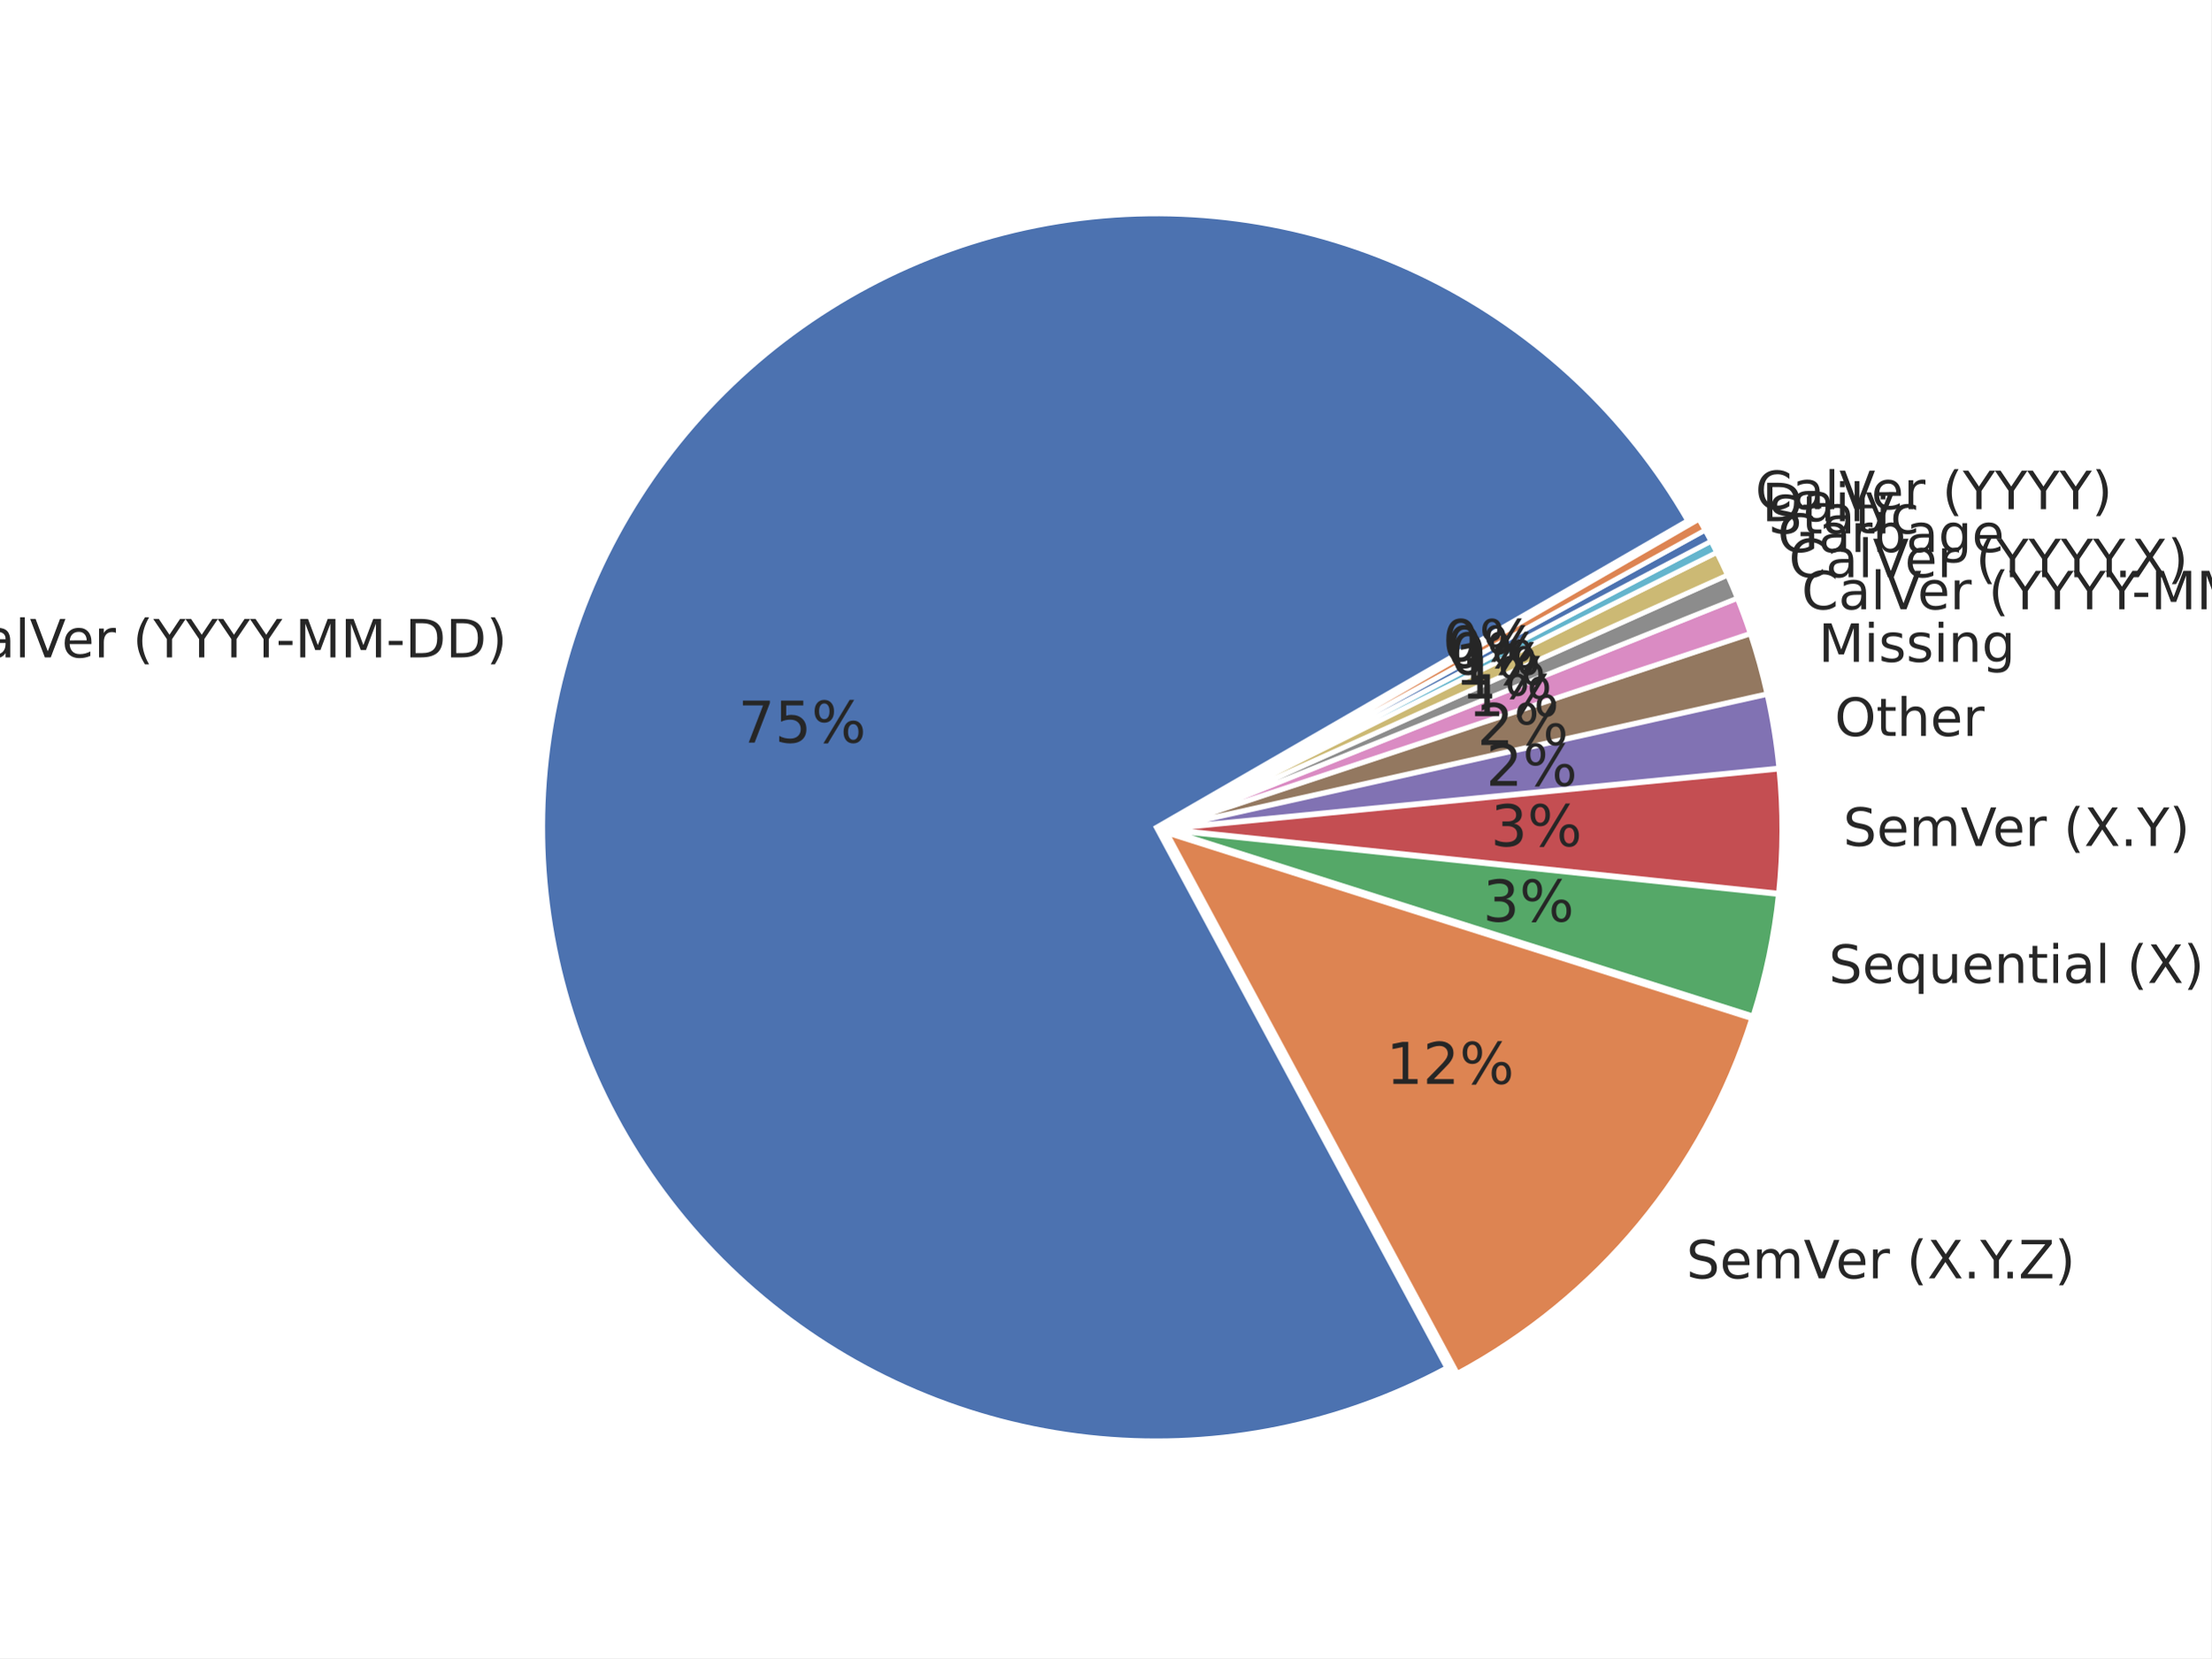
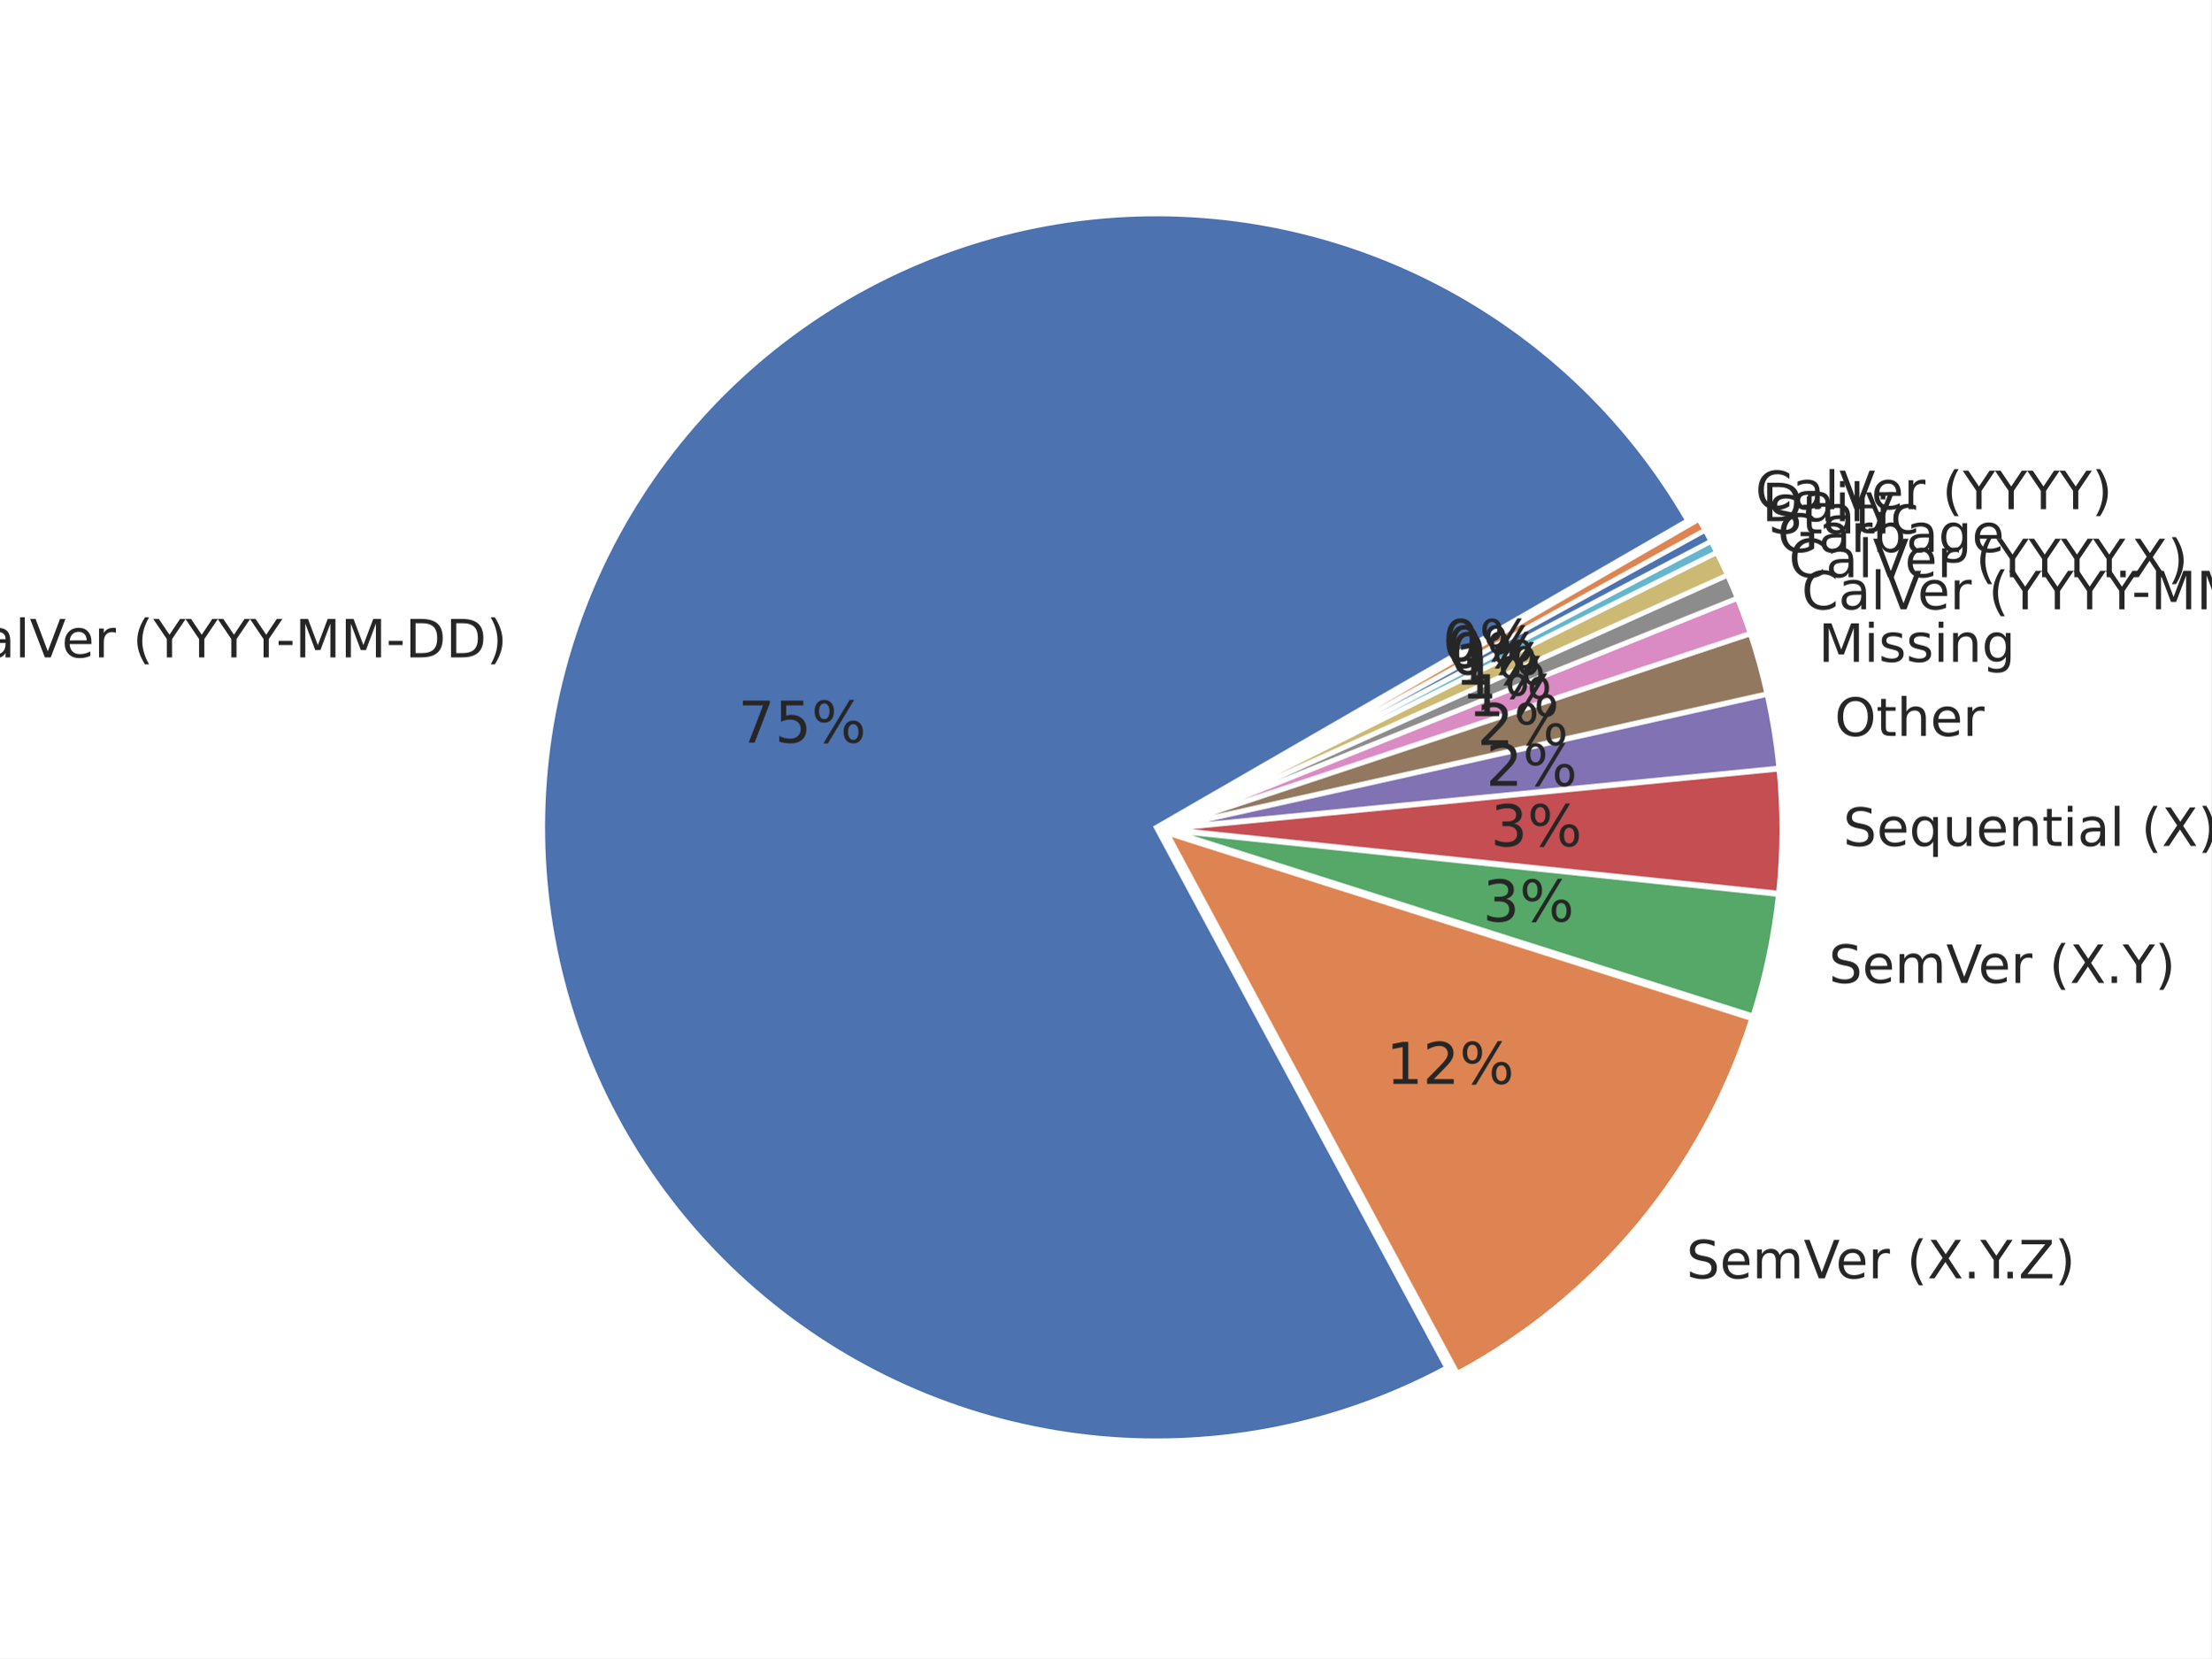
<svg xmlns="http://www.w3.org/2000/svg" xmlns:xlink="http://www.w3.org/1999/xlink" width="460.8pt" height="345.6pt" viewBox="0 0 460.8 345.6" version="1.1">
  <defs>
    <style type="text/css">*{stroke-linejoin: round; stroke-linecap: butt}</style>
  </defs>
  <g id="figure_1">
    <g id="patch_1">
      <path d="M 0 345.6  L 460.8 345.6  L 460.8 0  L 0 0  z " style="fill: #ffffff" />
    </g>
    <g id="axes_1">
      <g id="matplotlib.axis_1" />
      <g id="matplotlib.axis_2" />
      <g id="patch_2">
        <path d="M 351.707 108.514  C 339.146 86.758 320.447 69.178 297.958 57.981  C 275.469 46.784 250.171 42.459 225.24 45.549  C 200.308 48.639 176.832 59.008 157.756 75.356  C 138.681 91.704 124.839 113.316 117.969 137.481  C 111.099 161.645 111.5 187.307 119.121 211.245  C 126.743 235.183 141.253 256.353 160.83 272.097  C 180.407 287.841 204.196 297.472 229.212 299.781  C 254.228 302.09 279.378 296.977 301.507 285.083  L 240.966 172.45  z " style="fill: #4c72b0; stroke: #ffffff; stroke-linejoin: miter" />
      </g>
      <g id="patch_3">
        <path d="M 303.721 286.249  C 318.223 278.454 331.085 267.93 341.597 255.258  C 352.11 242.586 360.076 228.002 365.058 212.309  L 243.181 173.616  z " style="fill: #dd8452; stroke: #ffffff; stroke-linejoin: miter" />
      </g>
      <g id="patch_4">
        <path d="M 365.326 211.754  C 366.633 207.636 367.731 203.454 368.615 199.225  C 369.499 194.996 370.168 190.725 370.62 186.428  L 243.448 173.062  z " style="fill: #55a868; stroke: #ffffff; stroke-linejoin: miter" />
      </g>
      <g id="patch_5">
        <path d="M 370.647 186.171  C 371.098 181.874 371.332 177.557 371.346 173.236  C 371.361 168.916 371.157 164.597 370.734 160.298  L 243.475 172.804  z " style="fill: #c44e52; stroke: #ffffff; stroke-linejoin: miter" />
      </g>
      <g id="patch_6">
        <path d="M 370.718 160.091  C 370.464 157.512 370.133 154.94 369.723 152.381  C 369.313 149.822 368.825 147.275 368.261 144.746  L 243.459 172.598  z " style="fill: #8172b3; stroke: #ffffff; stroke-linejoin: miter" />
      </g>
      <g id="patch_7">
        <path d="M 368.231 144.606  C 367.76 142.498 367.236 140.403 366.66 138.321  C 366.083 136.24 365.454 134.173 364.772 132.123  L 243.429 172.459  z " style="fill: #937860; stroke: #ffffff; stroke-linejoin: miter" />
      </g>
      <g id="patch_8">
        <path d="M 364.741 132.025  C 364.332 130.795 363.905 129.571 363.459 128.355  C 363.013 127.138 362.548 125.928 362.065 124.725  L 243.397 172.36  z " style="fill: #da8bc3; stroke: #ffffff; stroke-linejoin: miter" />
      </g>
      <g id="patch_9">
        <path d="M 362.042 124.665  C 361.72 123.863 361.39 123.065 361.052 122.27  C 360.714 121.475 360.368 120.683 360.014 119.895  L 243.373 172.3  z " style="fill: #8c8c8c; stroke: #ffffff; stroke-linejoin: miter" />
      </g>
      <g id="patch_10">
        <path d="M 359.993 119.848  C 359.638 119.06 359.276 118.276 358.906 117.495  C 358.537 116.714 358.159 115.937 357.773 115.164  L 243.352 172.252  z " style="fill: #ccb974; stroke: #ffffff; stroke-linejoin: miter" />
      </g>
      <g id="patch_11">
        <path d="M 357.756 115.129  C 357.563 114.743 357.368 114.357 357.171 113.973  C 356.975 113.588 356.776 113.204 356.575 112.822  L 243.335 172.218  z " style="fill: #64b5cd; stroke: #ffffff; stroke-linejoin: miter" />
      </g>
      <g id="patch_12">
        <path d="M 356.563 112.799  C 356.363 112.416 356.16 112.035 355.956 111.654  C 355.751 111.274 355.545 110.895 355.336 110.516  L 243.323 172.195  z " style="fill: #4c72b0; stroke: #ffffff; stroke-linejoin: miter" />
      </g>
      <g id="patch_13">
        <path d="M 355.324 110.493  C 355.115 110.115 354.905 109.738 354.693 109.361  C 354.481 108.985 354.267 108.61 354.051 108.236  L 243.31 172.172  z " style="fill: #dd8452; stroke: #ffffff; stroke-linejoin: miter" />
      </g>
      <g id="text_1">
        <g style="fill: #262626" transform="translate(-11.27804 137.0193) scale(0.11 -0.11)">
          <defs>
            <path id="DejaVuSans-43" d="M 4122 4306  L 4122 3641  Q 3803 3938 3442 4084  Q 3081 4231 2675 4231  Q 1875 4231 1450 3742  Q 1025 3253 1025 2328  Q 1025 1406 1450 917  Q 1875 428 2675 428  Q 3081 428 3442 575  Q 3803 722 4122 1019  L 4122 359  Q 3791 134 3420 21  Q 3050 -91 2638 -91  Q 1578 -91 968 557  Q 359 1206 359 2328  Q 359 3453 968 4101  Q 1578 4750 2638 4750  Q 3056 4750 3426 4639  Q 3797 4528 4122 4306  z " transform="scale(0.015625)" />
            <path id="DejaVuSans-61" d="M 2194 1759  Q 1497 1759 1228 1600  Q 959 1441 959 1056  Q 959 750 1161 570  Q 1363 391 1709 391  Q 2188 391 2477 730  Q 2766 1069 2766 1631  L 2766 1759  L 2194 1759  z M 3341 1997  L 3341 0  L 2766 0  L 2766 531  Q 2569 213 2275 61  Q 1981 -91 1556 -91  Q 1019 -91 701 211  Q 384 513 384 1019  Q 384 1609 779 1909  Q 1175 2209 1959 2209  L 2766 2209  L 2766 2266  Q 2766 2663 2505 2880  Q 2244 3097 1772 3097  Q 1472 3097 1187 3025  Q 903 2953 641 2809  L 641 3341  Q 956 3463 1253 3523  Q 1550 3584 1831 3584  Q 2591 3584 2966 3190  Q 3341 2797 3341 1997  z " transform="scale(0.015625)" />
            <path id="DejaVuSans-6c" d="M 603 4863  L 1178 4863  L 1178 0  L 603 0  L 603 4863  z " transform="scale(0.015625)" />
            <path id="DejaVuSans-56" d="M 1831 0  L 50 4666  L 709 4666  L 2188 738  L 3669 4666  L 4325 4666  L 2547 0  L 1831 0  z " transform="scale(0.015625)" />
            <path id="DejaVuSans-65" d="M 3597 1894  L 3597 1613  L 953 1613  Q 991 1019 1311 708  Q 1631 397 2203 397  Q 2534 397 2845 478  Q 3156 559 3463 722  L 3463 178  Q 3153 47 2828 -22  Q 2503 -91 2169 -91  Q 1331 -91 842 396  Q 353 884 353 1716  Q 353 2575 817 3079  Q 1281 3584 2069 3584  Q 2775 3584 3186 3129  Q 3597 2675 3597 1894  z M 3022 2063  Q 3016 2534 2758 2815  Q 2500 3097 2075 3097  Q 1594 3097 1305 2825  Q 1016 2553 972 2059  L 3022 2063  z " transform="scale(0.015625)" />
            <path id="DejaVuSans-72" d="M 2631 2963  Q 2534 3019 2420 3045  Q 2306 3072 2169 3072  Q 1681 3072 1420 2755  Q 1159 2438 1159 1844  L 1159 0  L 581 0  L 581 3500  L 1159 3500  L 1159 2956  Q 1341 3275 1631 3429  Q 1922 3584 2338 3584  Q 2397 3584 2469 3576  Q 2541 3569 2628 3553  L 2631 2963  z " transform="scale(0.015625)" />
            <path id="DejaVuSans-20" transform="scale(0.015625)" />
            <path id="DejaVuSans-28" d="M 1984 4856  Q 1566 4138 1362 3434  Q 1159 2731 1159 2009  Q 1159 1288 1364 580  Q 1569 -128 1984 -844  L 1484 -844  Q 1016 -109 783 600  Q 550 1309 550 2009  Q 550 2706 781 3412  Q 1013 4119 1484 4856  L 1984 4856  z " transform="scale(0.015625)" />
            <path id="DejaVuSans-59" d="M -13 4666  L 666 4666  L 1959 2747  L 3244 4666  L 3922 4666  L 2272 2222  L 2272 0  L 1638 0  L 1638 2222  L -13 4666  z " transform="scale(0.015625)" />
            <path id="DejaVuSans-2d" d="M 313 2009  L 1997 2009  L 1997 1497  L 313 1497  L 313 2009  z " transform="scale(0.015625)" />
            <path id="DejaVuSans-4d" d="M 628 4666  L 1569 4666  L 2759 1491  L 3956 4666  L 4897 4666  L 4897 0  L 4281 0  L 4281 4097  L 3078 897  L 2444 897  L 1241 4097  L 1241 0  L 628 0  L 628 4666  z " transform="scale(0.015625)" />
            <path id="DejaVuSans-44" d="M 1259 4147  L 1259 519  L 2022 519  Q 2988 519 3436 956  Q 3884 1394 3884 2338  Q 3884 3275 3436 3711  Q 2988 4147 2022 4147  L 1259 4147  z M 628 4666  L 1925 4666  Q 3281 4666 3915 4102  Q 4550 3538 4550 2338  Q 4550 1131 3912 565  Q 3275 0 1925 0  L 628 0  L 628 4666  z " transform="scale(0.015625)" />
            <path id="DejaVuSans-29" d="M 513 4856  L 1013 4856  Q 1481 4119 1714 3412  Q 1947 2706 1947 2009  Q 1947 1309 1714 600  Q 1481 -109 1013 -844  L 513 -844  Q 928 -128 1133 580  Q 1338 1288 1338 2009  Q 1338 2731 1133 3434  Q 928 4138 513 4856  z " transform="scale(0.015625)" />
          </defs>
          <use xlink:href="#DejaVuSans-43" />
          <use xlink:href="#DejaVuSans-61" transform="translate(69.82422 0)" />
          <use xlink:href="#DejaVuSans-6c" transform="translate(131.1035 0)" />
          <use xlink:href="#DejaVuSans-56" transform="translate(158.8867 0)" />
          <use xlink:href="#DejaVuSans-65" transform="translate(219.5449 0)" />
          <use xlink:href="#DejaVuSans-72" transform="translate(281.0684 0)" />
          <use xlink:href="#DejaVuSans-20" transform="translate(322.1816 0)" />
          <use xlink:href="#DejaVuSans-28" transform="translate(353.9688 0)" />
          <use xlink:href="#DejaVuSans-59" transform="translate(392.9824 0)" />
          <use xlink:href="#DejaVuSans-59" transform="translate(454.0664 0)" />
          <use xlink:href="#DejaVuSans-59" transform="translate(515.1504 0)" />
          <use xlink:href="#DejaVuSans-59" transform="translate(576.2344 0)" />
          <use xlink:href="#DejaVuSans-2d" transform="translate(625.4434 0)" />
          <use xlink:href="#DejaVuSans-4d" transform="translate(661.5273 0)" />
          <use xlink:href="#DejaVuSans-4d" transform="translate(747.8066 0)" />
          <use xlink:href="#DejaVuSans-2d" transform="translate(834.0859 0)" />
          <use xlink:href="#DejaVuSans-44" transform="translate(870.1699 0)" />
          <use xlink:href="#DejaVuSans-44" transform="translate(947.1719 0)" />
          <use xlink:href="#DejaVuSans-29" transform="translate(1024.174 0)" />
        </g>
      </g>
      <g id="text_2">
        <g style="fill: #262626" transform="translate(153.832 154.7799) scale(0.12 -0.12)">
          <defs>
            <path id="DejaVuSans-37" d="M 525 4666  L 3525 4666  L 3525 4397  L 1831 0  L 1172 0  L 2766 4134  L 525 4134  L 525 4666  z " transform="scale(0.015625)" />
            <path id="DejaVuSans-35" d="M 691 4666  L 3169 4666  L 3169 4134  L 1269 4134  L 1269 2991  Q 1406 3038 1543 3061  Q 1681 3084 1819 3084  Q 2600 3084 3056 2656  Q 3513 2228 3513 1497  Q 3513 744 3044 326  Q 2575 -91 1722 -91  Q 1428 -91 1123 -41  Q 819 9 494 109  L 494 744  Q 775 591 1075 516  Q 1375 441 1709 441  Q 2250 441 2565 725  Q 2881 1009 2881 1497  Q 2881 1984 2565 2268  Q 2250 2553 1709 2553  Q 1456 2553 1204 2497  Q 953 2441 691 2322  L 691 4666  z " transform="scale(0.015625)" />
            <path id="DejaVuSans-25" d="M 4653 2053  Q 4381 2053 4226 1822  Q 4072 1591 4072 1178  Q 4072 772 4226 539  Q 4381 306 4653 306  Q 4919 306 5073 539  Q 5228 772 5228 1178  Q 5228 1588 5073 1820  Q 4919 2053 4653 2053  z M 4653 2450  Q 5147 2450 5437 2106  Q 5728 1763 5728 1178  Q 5728 594 5436 251  Q 5144 -91 4653 -91  Q 4153 -91 3862 251  Q 3572 594 3572 1178  Q 3572 1766 3864 2108  Q 4156 2450 4653 2450  z M 1428 4353  Q 1159 4353 1004 4120  Q 850 3888 850 3481  Q 850 3069 1003 2837  Q 1156 2606 1428 2606  Q 1700 2606 1854 2837  Q 2009 3069 2009 3481  Q 2009 3884 1853 4118  Q 1697 4353 1428 4353  z M 4250 4750  L 4750 4750  L 1831 -91  L 1331 -91  L 4250 4750  z M 1428 4750  Q 1922 4750 2215 4408  Q 2509 4066 2509 3481  Q 2509 2891 2217 2550  Q 1925 2209 1428 2209  Q 931 2209 642 2551  Q 353 2894 353 3481  Q 353 4063 643 4406  Q 934 4750 1428 4750  z " transform="scale(0.015625)" />
          </defs>
          <use xlink:href="#DejaVuSans-37" />
          <use xlink:href="#DejaVuSans-35" transform="translate(63.62305 0)" />
          <use xlink:href="#DejaVuSans-25" transform="translate(127.2461 0)" />
        </g>
      </g>
      <g id="text_3">
        <g style="fill: #262626" transform="translate(351.4391 266.4576) scale(0.11 -0.11)">
          <defs>
            <path id="DejaVuSans-53" d="M 3425 4513  L 3425 3897  Q 3066 4069 2747 4153  Q 2428 4238 2131 4238  Q 1616 4238 1336 4038  Q 1056 3838 1056 3469  Q 1056 3159 1242 3001  Q 1428 2844 1947 2747  L 2328 2669  Q 3034 2534 3370 2195  Q 3706 1856 3706 1288  Q 3706 609 3251 259  Q 2797 -91 1919 -91  Q 1588 -91 1214 -16  Q 841 59 441 206  L 441 856  Q 825 641 1194 531  Q 1563 422 1919 422  Q 2459 422 2753 634  Q 3047 847 3047 1241  Q 3047 1584 2836 1778  Q 2625 1972 2144 2069  L 1759 2144  Q 1053 2284 737 2584  Q 422 2884 422 3419  Q 422 4038 858 4394  Q 1294 4750 2059 4750  Q 2388 4750 2728 4690  Q 3069 4631 3425 4513  z " transform="scale(0.015625)" />
            <path id="DejaVuSans-6d" d="M 3328 2828  Q 3544 3216 3844 3400  Q 4144 3584 4550 3584  Q 5097 3584 5394 3201  Q 5691 2819 5691 2113  L 5691 0  L 5113 0  L 5113 2094  Q 5113 2597 4934 2840  Q 4756 3084 4391 3084  Q 3944 3084 3684 2787  Q 3425 2491 3425 1978  L 3425 0  L 2847 0  L 2847 2094  Q 2847 2600 2669 2842  Q 2491 3084 2119 3084  Q 1678 3084 1418 2786  Q 1159 2488 1159 1978  L 1159 0  L 581 0  L 581 3500  L 1159 3500  L 1159 2956  Q 1356 3278 1631 3431  Q 1906 3584 2284 3584  Q 2666 3584 2933 3390  Q 3200 3197 3328 2828  z " transform="scale(0.015625)" />
            <path id="DejaVuSans-58" d="M 403 4666  L 1081 4666  L 2241 2931  L 3406 4666  L 4084 4666  L 2584 2425  L 4184 0  L 3506 0  L 2194 1984  L 872 0  L 191 0  L 1856 2491  L 403 4666  z " transform="scale(0.015625)" />
            <path id="DejaVuSans-2e" d="M 684 794  L 1344 794  L 1344 0  L 684 0  L 684 794  z " transform="scale(0.015625)" />
            <path id="DejaVuSans-5a" d="M 359 4666  L 4025 4666  L 4025 4184  L 1075 531  L 4097 531  L 4097 0  L 288 0  L 288 481  L 3238 4134  L 359 4134  L 359 4666  z " transform="scale(0.015625)" />
          </defs>
          <use xlink:href="#DejaVuSans-53" />
          <use xlink:href="#DejaVuSans-65" transform="translate(63.47656 0)" />
          <use xlink:href="#DejaVuSans-6d" transform="translate(125 0)" />
          <use xlink:href="#DejaVuSans-56" transform="translate(222.4121 0)" />
          <use xlink:href="#DejaVuSans-65" transform="translate(283.0703 0)" />
          <use xlink:href="#DejaVuSans-72" transform="translate(344.5938 0)" />
          <use xlink:href="#DejaVuSans-20" transform="translate(385.707 0)" />
          <use xlink:href="#DejaVuSans-28" transform="translate(417.4941 0)" />
          <use xlink:href="#DejaVuSans-58" transform="translate(456.5078 0)" />
          <use xlink:href="#DejaVuSans-2e" transform="translate(525.0137 0)" />
          <use xlink:href="#DejaVuSans-59" transform="translate(556.8008 0)" />
          <use xlink:href="#DejaVuSans-2e" transform="translate(597.6348 0)" />
          <use xlink:href="#DejaVuSans-5a" transform="translate(629.4219 0)" />
          <use xlink:href="#DejaVuSans-29" transform="translate(697.9277 0)" />
        </g>
      </g>
      <g id="text_4">
        <g style="fill: #262626" transform="translate(288.8947 225.9127) scale(0.12 -0.12)">
          <defs>
            <path id="DejaVuSans-31" d="M 794 531  L 1825 531  L 1825 4091  L 703 3866  L 703 4441  L 1819 4666  L 2450 4666  L 2450 531  L 3481 531  L 3481 0  L 794 0  L 794 531  z " transform="scale(0.015625)" />
            <path id="DejaVuSans-32" d="M 1228 531  L 3431 531  L 3431 0  L 469 0  L 469 531  Q 828 903 1448 1529  Q 2069 2156 2228 2338  Q 2531 2678 2651 2914  Q 2772 3150 2772 3378  Q 2772 3750 2511 3984  Q 2250 4219 1831 4219  Q 1534 4219 1204 4116  Q 875 4013 500 3803  L 500 4441  Q 881 4594 1212 4672  Q 1544 4750 1819 4750  Q 2544 4750 2975 4387  Q 3406 4025 3406 3419  Q 3406 3131 3298 2873  Q 3191 2616 2906 2266  Q 2828 2175 2409 1742  Q 1991 1309 1228 531  z " transform="scale(0.015625)" />
          </defs>
          <use xlink:href="#DejaVuSans-31" />
          <use xlink:href="#DejaVuSans-32" transform="translate(63.62305 0)" />
          <use xlink:href="#DejaVuSans-25" transform="translate(127.2461 0)" />
        </g>
      </g>
      <g id="text_5">
        <g style="fill: #262626" transform="translate(381.1315 204.8767) scale(0.11 -0.11)">
+           <use xlink:href="#DejaVuSans-53" />
+           <use xlink:href="#DejaVuSans-65" transform="translate(63.47656 0)" />
+           <use xlink:href="#DejaVuSans-6d" transform="translate(125 0)" />
+           <use xlink:href="#DejaVuSans-56" transform="translate(222.4121 0)" />
+           <use xlink:href="#DejaVuSans-65" transform="translate(283.0703 0)" />
+           <use xlink:href="#DejaVuSans-72" transform="translate(344.5938 0)" />
+           <use xlink:href="#DejaVuSans-20" transform="translate(385.707 0)" />
+           <use xlink:href="#DejaVuSans-28" transform="translate(417.4941 0)" />
+           <use xlink:href="#DejaVuSans-58" transform="translate(456.5078 0)" />
+           <use xlink:href="#DejaVuSans-2e" transform="translate(525.0137 0)" />
+           <use xlink:href="#DejaVuSans-59" transform="translate(556.8008 0)" />
+           <use xlink:href="#DejaVuSans-29" transform="translate(617.8848 0)" />
+         </g>
+       </g>
+       <g id="text_6">
+         <g style="fill: #262626" transform="translate(309.0297 192.0709) scale(0.12 -0.12)">
+           <defs>
+             <path id="DejaVuSans-33" d="M 2597 2516  Q 3050 2419 3304 2112  Q 3559 1806 3559 1356  Q 3559 666 3084 287  Q 2609 -91 1734 -91  Q 1441 -91 1130 -33  Q 819 25 488 141  L 488 750  Q 750 597 1062 519  Q 1375 441 1716 441  Q 2309 441 2620 675  Q 2931 909 2931 1356  Q 2931 1769 2642 2001  Q 2353 2234 1838 2234  L 1294 2234  L 1294 2753  L 1863 2753  Q 2328 2753 2575 2939  Q 2822 3125 2822 3475  Q 2822 3834 2567 4026  Q 2313 4219 1838 4219  Q 1578 4219 1281 4162  Q 984 4106 628 3988  L 628 4550  Q 988 4650 1302 4700  Q 1616 4750 1894 4750  Q 2613 4750 3031 4423  Q 3450 4097 3450 3541  Q 3450 3153 3228 2886  Q 3006 2619 2597 2516  z " transform="scale(0.015625)" />
+           </defs>
+           <use xlink:href="#DejaVuSans-33" />
+           <use xlink:href="#DejaVuSans-25" transform="translate(63.62305 0)" />
+         </g>
+       </g>
+       <g id="text_7">
+         <g style="fill: #262626" transform="translate(384.1335 176.3147) scale(0.11 -0.11)">
          <defs>
            <path id="DejaVuSans-71" d="M 947 1747  Q 947 1113 1208 752  Q 1469 391 1925 391  Q 2381 391 2643 752  Q 2906 1113 2906 1747  Q 2906 2381 2643 2742  Q 2381 3103 1925 3103  Q 1469 3103 1208 2742  Q 947 2381 947 1747  z M 2906 525  Q 2725 213 2448 61  Q 2172 -91 1784 -91  Q 1150 -91 751 415  Q 353 922 353 1747  Q 353 2572 751 3078  Q 1150 3584 1784 3584  Q 2172 3584 2448 3432  Q 2725 3281 2906 2969  L 2906 3500  L 3481 3500  L 3481 -1331  L 2906 -1331  L 2906 525  z " transform="scale(0.015625)" />
            <path id="DejaVuSans-75" d="M 544 1381  L 544 3500  L 1119 3500  L 1119 1403  Q 1119 906 1312 657  Q 1506 409 1894 409  Q 2359 409 2629 706  Q 2900 1003 2900 1516  L 2900 3500  L 3475 3500  L 3475 0  L 2900 0  L 2900 538  Q 2691 219 2414 64  Q 2138 -91 1772 -91  Q 1169 -91 856 284  Q 544 659 544 1381  z M 1991 3584  L 1991 3584  z " transform="scale(0.015625)" />
            <path id="DejaVuSans-6e" d="M 3513 2113  L 3513 0  L 2938 0  L 2938 2094  Q 2938 2591 2744 2837  Q 2550 3084 2163 3084  Q 1697 3084 1428 2787  Q 1159 2491 1159 1978  L 1159 0  L 581 0  L 581 3500  L 1159 3500  L 1159 2956  Q 1366 3272 1645 3428  Q 1925 3584 2291 3584  Q 2894 3584 3203 3211  Q 3513 2838 3513 2113  z " transform="scale(0.015625)" />
            <path id="DejaVuSans-74" d="M 1172 4494  L 1172 3500  L 2356 3500  L 2356 3053  L 1172 3053  L 1172 1153  Q 1172 725 1289 603  Q 1406 481 1766 481  L 2356 481  L 2356 0  L 1766 0  Q 1100 0 847 248  Q 594 497 594 1153  L 594 3053  L 172 3053  L 172 3500  L 594 3500  L 594 4494  L 1172 4494  z " transform="scale(0.015625)" />
            <path id="DejaVuSans-69" d="M 603 3500  L 1178 3500  L 1178 0  L 603 0  L 603 3500  z M 603 4863  L 1178 4863  L 1178 4134  L 603 4134  L 603 4863  z " transform="scale(0.015625)" />
          </defs>
          <use xlink:href="#DejaVuSans-53" />
          <use xlink:href="#DejaVuSans-65" transform="translate(63.47656 0)" />
          <use xlink:href="#DejaVuSans-71" transform="translate(125 0)" />
          <use xlink:href="#DejaVuSans-75" transform="translate(188.4766 0)" />
          <use xlink:href="#DejaVuSans-65" transform="translate(251.8555 0)" />
          <use xlink:href="#DejaVuSans-6e" transform="translate(313.3789 0)" />
          <use xlink:href="#DejaVuSans-74" transform="translate(376.7578 0)" />
          <use xlink:href="#DejaVuSans-69" transform="translate(415.9668 0)" />
          <use xlink:href="#DejaVuSans-61" transform="translate(443.75 0)" />
          <use xlink:href="#DejaVuSans-6c" transform="translate(505.0293 0)" />
          <use xlink:href="#DejaVuSans-20" transform="translate(532.8125 0)" />
          <use xlink:href="#DejaVuSans-28" transform="translate(564.5996 0)" />
          <use xlink:href="#DejaVuSans-58" transform="translate(603.6133 0)" />
          <use xlink:href="#DejaVuSans-29" transform="translate(672.1191 0)" />
-         </g>
-       </g>
-       <g id="text_6">
-         <g style="fill: #262626" transform="translate(309.0297 192.0709) scale(0.12 -0.12)">
-           <defs>
-             <path id="DejaVuSans-33" d="M 2597 2516  Q 3050 2419 3304 2112  Q 3559 1806 3559 1356  Q 3559 666 3084 287  Q 2609 -91 1734 -91  Q 1441 -91 1130 -33  Q 819 25 488 141  L 488 750  Q 750 597 1062 519  Q 1375 441 1716 441  Q 2309 441 2620 675  Q 2931 909 2931 1356  Q 2931 1769 2642 2001  Q 2353 2234 1838 2234  L 1294 2234  L 1294 2753  L 1863 2753  Q 2328 2753 2575 2939  Q 2822 3125 2822 3475  Q 2822 3834 2567 4026  Q 2313 4219 1838 4219  Q 1578 4219 1281 4162  Q 984 4106 628 3988  L 628 4550  Q 988 4650 1302 4700  Q 1616 4750 1894 4750  Q 2613 4750 3031 4423  Q 3450 4097 3450 3541  Q 3450 3153 3228 2886  Q 3006 2619 2597 2516  z " transform="scale(0.015625)" />
-           </defs>
-           <use xlink:href="#DejaVuSans-33" />
-           <use xlink:href="#DejaVuSans-25" transform="translate(63.62305 0)" />
-         </g>
-       </g>
-       <g id="text_7">
-         <g style="fill: #262626" transform="translate(384.1335 176.3147) scale(0.11 -0.11)">
-           <use xlink:href="#DejaVuSans-53" />
-           <use xlink:href="#DejaVuSans-65" transform="translate(63.47656 0)" />
-           <use xlink:href="#DejaVuSans-6d" transform="translate(125 0)" />
-           <use xlink:href="#DejaVuSans-56" transform="translate(222.4121 0)" />
-           <use xlink:href="#DejaVuSans-65" transform="translate(283.0703 0)" />
-           <use xlink:href="#DejaVuSans-72" transform="translate(344.5938 0)" />
-           <use xlink:href="#DejaVuSans-20" transform="translate(385.707 0)" />
-           <use xlink:href="#DejaVuSans-28" transform="translate(417.4941 0)" />
-           <use xlink:href="#DejaVuSans-58" transform="translate(456.5078 0)" />
-           <use xlink:href="#DejaVuSans-2e" transform="translate(525.0137 0)" />
-           <use xlink:href="#DejaVuSans-59" transform="translate(556.8008 0)" />
-           <use xlink:href="#DejaVuSans-29" transform="translate(617.8848 0)" />
        </g>
      </g>
      <g id="text_8">
        <g style="fill: #262626" transform="translate(310.6794 176.3747) scale(0.12 -0.12)">
          <use xlink:href="#DejaVuSans-33" />
          <use xlink:href="#DejaVuSans-25" transform="translate(63.62305 0)" />
        </g>
      </g>
      <g id="text_9">
        <g style="fill: #262626" transform="translate(382.3491 153.3946) scale(0.11 -0.11)">
          <defs>
            <path id="DejaVuSans-4f" d="M 2522 4238  Q 1834 4238 1429 3725  Q 1025 3213 1025 2328  Q 1025 1447 1429 934  Q 1834 422 2522 422  Q 3209 422 3611 934  Q 4013 1447 4013 2328  Q 4013 3213 3611 3725  Q 3209 4238 2522 4238  z M 2522 4750  Q 3503 4750 4090 4092  Q 4678 3434 4678 2328  Q 4678 1225 4090 567  Q 3503 -91 2522 -91  Q 1538 -91 948 565  Q 359 1222 359 2328  Q 359 3434 948 4092  Q 1538 4750 2522 4750  z " transform="scale(0.015625)" />
            <path id="DejaVuSans-68" d="M 3513 2113  L 3513 0  L 2938 0  L 2938 2094  Q 2938 2591 2744 2837  Q 2550 3084 2163 3084  Q 1697 3084 1428 2787  Q 1159 2491 1159 1978  L 1159 0  L 581 0  L 581 4863  L 1159 4863  L 1159 2956  Q 1366 3272 1645 3428  Q 1925 3584 2291 3584  Q 2894 3584 3203 3211  Q 3513 2838 3513 2113  z " transform="scale(0.015625)" />
          </defs>
          <use xlink:href="#DejaVuSans-4f" />
          <use xlink:href="#DejaVuSans-74" transform="translate(78.71094 0)" />
          <use xlink:href="#DejaVuSans-68" transform="translate(117.9199 0)" />
          <use xlink:href="#DejaVuSans-65" transform="translate(181.2988 0)" />
          <use xlink:href="#DejaVuSans-72" transform="translate(242.8223 0)" />
        </g>
      </g>
      <g id="text_10">
        <g style="fill: #262626" transform="translate(309.6988 163.7789) scale(0.12 -0.12)">
          <use xlink:href="#DejaVuSans-32" />
          <use xlink:href="#DejaVuSans-25" transform="translate(63.62305 0)" />
        </g>
      </g>
      <g id="text_11">
        <g style="fill: #262626" transform="translate(378.9828 137.9426) scale(0.11 -0.11)">
          <defs>
            <path id="DejaVuSans-73" d="M 2834 3397  L 2834 2853  Q 2591 2978 2328 3040  Q 2066 3103 1784 3103  Q 1356 3103 1142 2972  Q 928 2841 928 2578  Q 928 2378 1081 2264  Q 1234 2150 1697 2047  L 1894 2003  Q 2506 1872 2764 1633  Q 3022 1394 3022 966  Q 3022 478 2636 193  Q 2250 -91 1575 -91  Q 1294 -91 989 -36  Q 684 19 347 128  L 347 722  Q 666 556 975 473  Q 1284 391 1588 391  Q 1994 391 2212 530  Q 2431 669 2431 922  Q 2431 1156 2273 1281  Q 2116 1406 1581 1522  L 1381 1569  Q 847 1681 609 1914  Q 372 2147 372 2553  Q 372 3047 722 3315  Q 1072 3584 1716 3584  Q 2034 3584 2315 3537  Q 2597 3491 2834 3397  z " transform="scale(0.015625)" />
            <path id="DejaVuSans-67" d="M 2906 1791  Q 2906 2416 2648 2759  Q 2391 3103 1925 3103  Q 1463 3103 1205 2759  Q 947 2416 947 1791  Q 947 1169 1205 825  Q 1463 481 1925 481  Q 2391 481 2648 825  Q 2906 1169 2906 1791  z M 3481 434  Q 3481 -459 3084 -895  Q 2688 -1331 1869 -1331  Q 1566 -1331 1297 -1286  Q 1028 -1241 775 -1147  L 775 -588  Q 1028 -725 1275 -790  Q 1522 -856 1778 -856  Q 2344 -856 2625 -561  Q 2906 -266 2906 331  L 2906 616  Q 2728 306 2450 153  Q 2172 0 1784 0  Q 1141 0 747 490  Q 353 981 353 1791  Q 353 2603 747 3093  Q 1141 3584 1784 3584  Q 2172 3584 2450 3431  Q 2728 3278 2906 2969  L 2906 3500  L 3481 3500  L 3481 434  z " transform="scale(0.015625)" />
          </defs>
          <use xlink:href="#DejaVuSans-4d" />
          <use xlink:href="#DejaVuSans-69" transform="translate(86.2793 0)" />
          <use xlink:href="#DejaVuSans-73" transform="translate(114.0625 0)" />
          <use xlink:href="#DejaVuSans-73" transform="translate(166.1621 0)" />
          <use xlink:href="#DejaVuSans-69" transform="translate(218.2617 0)" />
          <use xlink:href="#DejaVuSans-6e" transform="translate(246.0449 0)" />
          <use xlink:href="#DejaVuSans-67" transform="translate(309.4238 0)" />
        </g>
      </g>
      <g id="text_12">
        <g style="fill: #262626" transform="translate(307.8489 155.2873) scale(0.12 -0.12)">
          <use xlink:href="#DejaVuSans-32" />
          <use xlink:href="#DejaVuSans-25" transform="translate(63.62305 0)" />
        </g>
      </g>
      <g id="text_13">
        <g style="fill: #262626" transform="translate(375.4648 126.9895) scale(0.11 -0.11)">
          <use xlink:href="#DejaVuSans-43" />
          <use xlink:href="#DejaVuSans-61" transform="translate(69.82422 0)" />
          <use xlink:href="#DejaVuSans-6c" transform="translate(131.1035 0)" />
          <use xlink:href="#DejaVuSans-56" transform="translate(158.8867 0)" />
          <use xlink:href="#DejaVuSans-65" transform="translate(219.5449 0)" />
          <use xlink:href="#DejaVuSans-72" transform="translate(281.0684 0)" />
          <use xlink:href="#DejaVuSans-20" transform="translate(322.1816 0)" />
          <use xlink:href="#DejaVuSans-28" transform="translate(353.9688 0)" />
          <use xlink:href="#DejaVuSans-59" transform="translate(392.9824 0)" />
          <use xlink:href="#DejaVuSans-59" transform="translate(454.0664 0)" />
          <use xlink:href="#DejaVuSans-59" transform="translate(515.1504 0)" />
          <use xlink:href="#DejaVuSans-59" transform="translate(576.2344 0)" />
          <use xlink:href="#DejaVuSans-2d" transform="translate(625.4434 0)" />
          <use xlink:href="#DejaVuSans-4d" transform="translate(661.5273 0)" />
          <use xlink:href="#DejaVuSans-4d" transform="translate(747.8066 0)" />
          <use xlink:href="#DejaVuSans-29" transform="translate(834.0859 0)" />
        </g>
      </g>
      <g id="text_14">
        <g style="fill: #262626" transform="translate(305.9155 149.268) scale(0.12 -0.12)">
          <use xlink:href="#DejaVuSans-31" />
          <use xlink:href="#DejaVuSans-25" transform="translate(63.62305 0)" />
        </g>
      </g>
      <g id="text_15">
        <g style="fill: #262626" transform="translate(372.8197 120.3022) scale(0.11 -0.11)">
          <use xlink:href="#DejaVuSans-43" />
          <use xlink:href="#DejaVuSans-61" transform="translate(69.82422 0)" />
          <use xlink:href="#DejaVuSans-6c" transform="translate(131.1035 0)" />
          <use xlink:href="#DejaVuSans-56" transform="translate(158.8867 0)" />
          <use xlink:href="#DejaVuSans-65" transform="translate(219.5449 0)" />
          <use xlink:href="#DejaVuSans-72" transform="translate(281.0684 0)" />
          <use xlink:href="#DejaVuSans-20" transform="translate(322.1816 0)" />
          <use xlink:href="#DejaVuSans-28" transform="translate(353.9688 0)" />
          <use xlink:href="#DejaVuSans-59" transform="translate(392.9824 0)" />
          <use xlink:href="#DejaVuSans-59" transform="translate(454.0664 0)" />
          <use xlink:href="#DejaVuSans-59" transform="translate(515.1504 0)" />
          <use xlink:href="#DejaVuSans-59" transform="translate(576.2344 0)" />
          <use xlink:href="#DejaVuSans-2e" transform="translate(617.0684 0)" />
          <use xlink:href="#DejaVuSans-58" transform="translate(648.8555 0)" />
          <use xlink:href="#DejaVuSans-29" transform="translate(717.3613 0)" />
        </g>
      </g>
      <g id="text_16">
        <g style="fill: #262626" transform="translate(304.4619 145.5931) scale(0.12 -0.12)">
          <use xlink:href="#DejaVuSans-31" />
          <use xlink:href="#DejaVuSans-25" transform="translate(63.62305 0)" />
        </g>
      </g>
      <g id="text_17">
        <g style="fill: #262626" transform="translate(370.4619 115.0543) scale(0.11 -0.11)">
          <defs>
            <path id="DejaVuSans-47" d="M 3809 666  L 3809 1919  L 2778 1919  L 2778 2438  L 4434 2438  L 4434 434  Q 4069 175 3628 42  Q 3188 -91 2688 -91  Q 1594 -91 976 548  Q 359 1188 359 2328  Q 359 3472 976 4111  Q 1594 4750 2688 4750  Q 3144 4750 3555 4637  Q 3966 4525 4313 4306  L 4313 3634  Q 3963 3931 3569 4081  Q 3175 4231 2741 4231  Q 1884 4231 1454 3753  Q 1025 3275 1025 2328  Q 1025 1384 1454 906  Q 1884 428 2741 428  Q 3075 428 3337 486  Q 3600 544 3809 666  z " transform="scale(0.015625)" />
            <path id="DejaVuSans-62" d="M 3116 1747  Q 3116 2381 2855 2742  Q 2594 3103 2138 3103  Q 1681 3103 1420 2742  Q 1159 2381 1159 1747  Q 1159 1113 1420 752  Q 1681 391 2138 391  Q 2594 391 2855 752  Q 3116 1113 3116 1747  z M 1159 2969  Q 1341 3281 1617 3432  Q 1894 3584 2278 3584  Q 2916 3584 3314 3078  Q 3713 2572 3713 1747  Q 3713 922 3314 415  Q 2916 -91 2278 -91  Q 1894 -91 1617 61  Q 1341 213 1159 525  L 1159 0  L 581 0  L 581 4863  L 1159 4863  L 1159 2969  z " transform="scale(0.015625)" />
          </defs>
          <use xlink:href="#DejaVuSans-47" />
          <use xlink:href="#DejaVuSans-61" transform="translate(77.49023 0)" />
          <use xlink:href="#DejaVuSans-72" transform="translate(138.7695 0)" />
          <use xlink:href="#DejaVuSans-62" transform="translate(179.8828 0)" />
          <use xlink:href="#DejaVuSans-61" transform="translate(243.3594 0)" />
          <use xlink:href="#DejaVuSans-67" transform="translate(304.6387 0)" />
          <use xlink:href="#DejaVuSans-65" transform="translate(368.1152 0)" />
        </g>
      </g>
      <g id="text_18">
        <g style="fill: #262626" transform="translate(303.1662 142.7091) scale(0.12 -0.12)">
          <use xlink:href="#DejaVuSans-31" />
          <use xlink:href="#DejaVuSans-25" transform="translate(63.62305 0)" />
        </g>
      </g>
      <g id="text_19">
        <g style="fill: #262626" transform="translate(368.555 111.1834) scale(0.11 -0.11)">
          <defs>
            <path id="DejaVuSans-63" d="M 3122 3366  L 3122 2828  Q 2878 2963 2633 3030  Q 2388 3097 2138 3097  Q 1578 3097 1268 2742  Q 959 2388 959 1747  Q 959 1106 1268 751  Q 1578 397 2138 397  Q 2388 397 2633 464  Q 2878 531 3122 666  L 3122 134  Q 2881 22 2623 -34  Q 2366 -91 2075 -91  Q 1284 -91 818 406  Q 353 903 353 1747  Q 353 2603 823 3093  Q 1294 3584 2113 3584  Q 2378 3584 2631 3529  Q 2884 3475 3122 3366  z " transform="scale(0.015625)" />
          </defs>
          <use xlink:href="#DejaVuSans-53" />
          <use xlink:href="#DejaVuSans-74" transform="translate(63.47656 0)" />
          <use xlink:href="#DejaVuSans-61" transform="translate(102.6855 0)" />
          <use xlink:href="#DejaVuSans-74" transform="translate(163.9648 0)" />
          <use xlink:href="#DejaVuSans-69" transform="translate(203.1738 0)" />
          <use xlink:href="#DejaVuSans-63" transform="translate(230.957 0)" />
        </g>
      </g>
      <g id="text_20">
        <g style="fill: #262626" transform="translate(302.1183 140.5818) scale(0.12 -0.12)">
          <defs>
            <path id="DejaVuSans-30" d="M 2034 4250  Q 1547 4250 1301 3770  Q 1056 3291 1056 2328  Q 1056 1369 1301 889  Q 1547 409 2034 409  Q 2525 409 2770 889  Q 3016 1369 3016 2328  Q 3016 3291 2770 3770  Q 2525 4250 2034 4250  z M 2034 4750  Q 2819 4750 3233 4129  Q 3647 3509 3647 2328  Q 3647 1150 3233 529  Q 2819 -91 2034 -91  Q 1250 -91 836 529  Q 422 1150 422 2328  Q 422 3509 836 4129  Q 1250 4750 2034 4750  z " transform="scale(0.015625)" />
          </defs>
          <use xlink:href="#DejaVuSans-30" />
          <use xlink:href="#DejaVuSans-25" transform="translate(63.62305 0)" />
        </g>
      </g>
      <g id="text_21">
        <g style="fill: #262626" transform="translate(367.2187 108.6357) scale(0.11 -0.11)">
          <defs>
            <path id="DejaVuSans-79" d="M 2059 -325  Q 1816 -950 1584 -1140  Q 1353 -1331 966 -1331  L 506 -1331  L 506 -850  L 844 -850  Q 1081 -850 1212 -737  Q 1344 -625 1503 -206  L 1606 56  L 191 3500  L 800 3500  L 1894 763  L 2988 3500  L 3597 3500  L 2059 -325  z " transform="scale(0.015625)" />
          </defs>
          <use xlink:href="#DejaVuSans-44" />
          <use xlink:href="#DejaVuSans-61" transform="translate(77.00195 0)" />
          <use xlink:href="#DejaVuSans-69" transform="translate(138.2812 0)" />
          <use xlink:href="#DejaVuSans-6c" transform="translate(166.0645 0)" />
          <use xlink:href="#DejaVuSans-79" transform="translate(193.8477 0)" />
        </g>
      </g>
      <g id="text_22">
        <g style="fill: #262626" transform="translate(301.3839 139.1817) scale(0.12 -0.12)">
          <use xlink:href="#DejaVuSans-30" />
          <use xlink:href="#DejaVuSans-25" transform="translate(63.62305 0)" />
        </g>
      </g>
      <g id="text_23">
        <g style="fill: #262626" transform="translate(365.8312 106.1157) scale(0.11 -0.11)">
          <use xlink:href="#DejaVuSans-43" />
          <use xlink:href="#DejaVuSans-61" transform="translate(69.82422 0)" />
          <use xlink:href="#DejaVuSans-6c" transform="translate(131.1035 0)" />
          <use xlink:href="#DejaVuSans-56" transform="translate(158.8867 0)" />
          <use xlink:href="#DejaVuSans-65" transform="translate(219.5449 0)" />
          <use xlink:href="#DejaVuSans-72" transform="translate(281.0684 0)" />
          <use xlink:href="#DejaVuSans-20" transform="translate(322.1816 0)" />
          <use xlink:href="#DejaVuSans-28" transform="translate(353.9688 0)" />
          <use xlink:href="#DejaVuSans-59" transform="translate(392.9824 0)" />
          <use xlink:href="#DejaVuSans-59" transform="translate(454.0664 0)" />
          <use xlink:href="#DejaVuSans-59" transform="translate(515.1504 0)" />
          <use xlink:href="#DejaVuSans-59" transform="translate(576.2344 0)" />
          <use xlink:href="#DejaVuSans-29" transform="translate(637.3184 0)" />
        </g>
      </g>
      <g id="text_24">
        <g style="fill: #262626" transform="translate(300.6214 137.7969) scale(0.12 -0.12)">
          <use xlink:href="#DejaVuSans-30" />
          <use xlink:href="#DejaVuSans-25" transform="translate(63.62305 0)" />
        </g>
      </g>
    </g>
  </g>
</svg>
